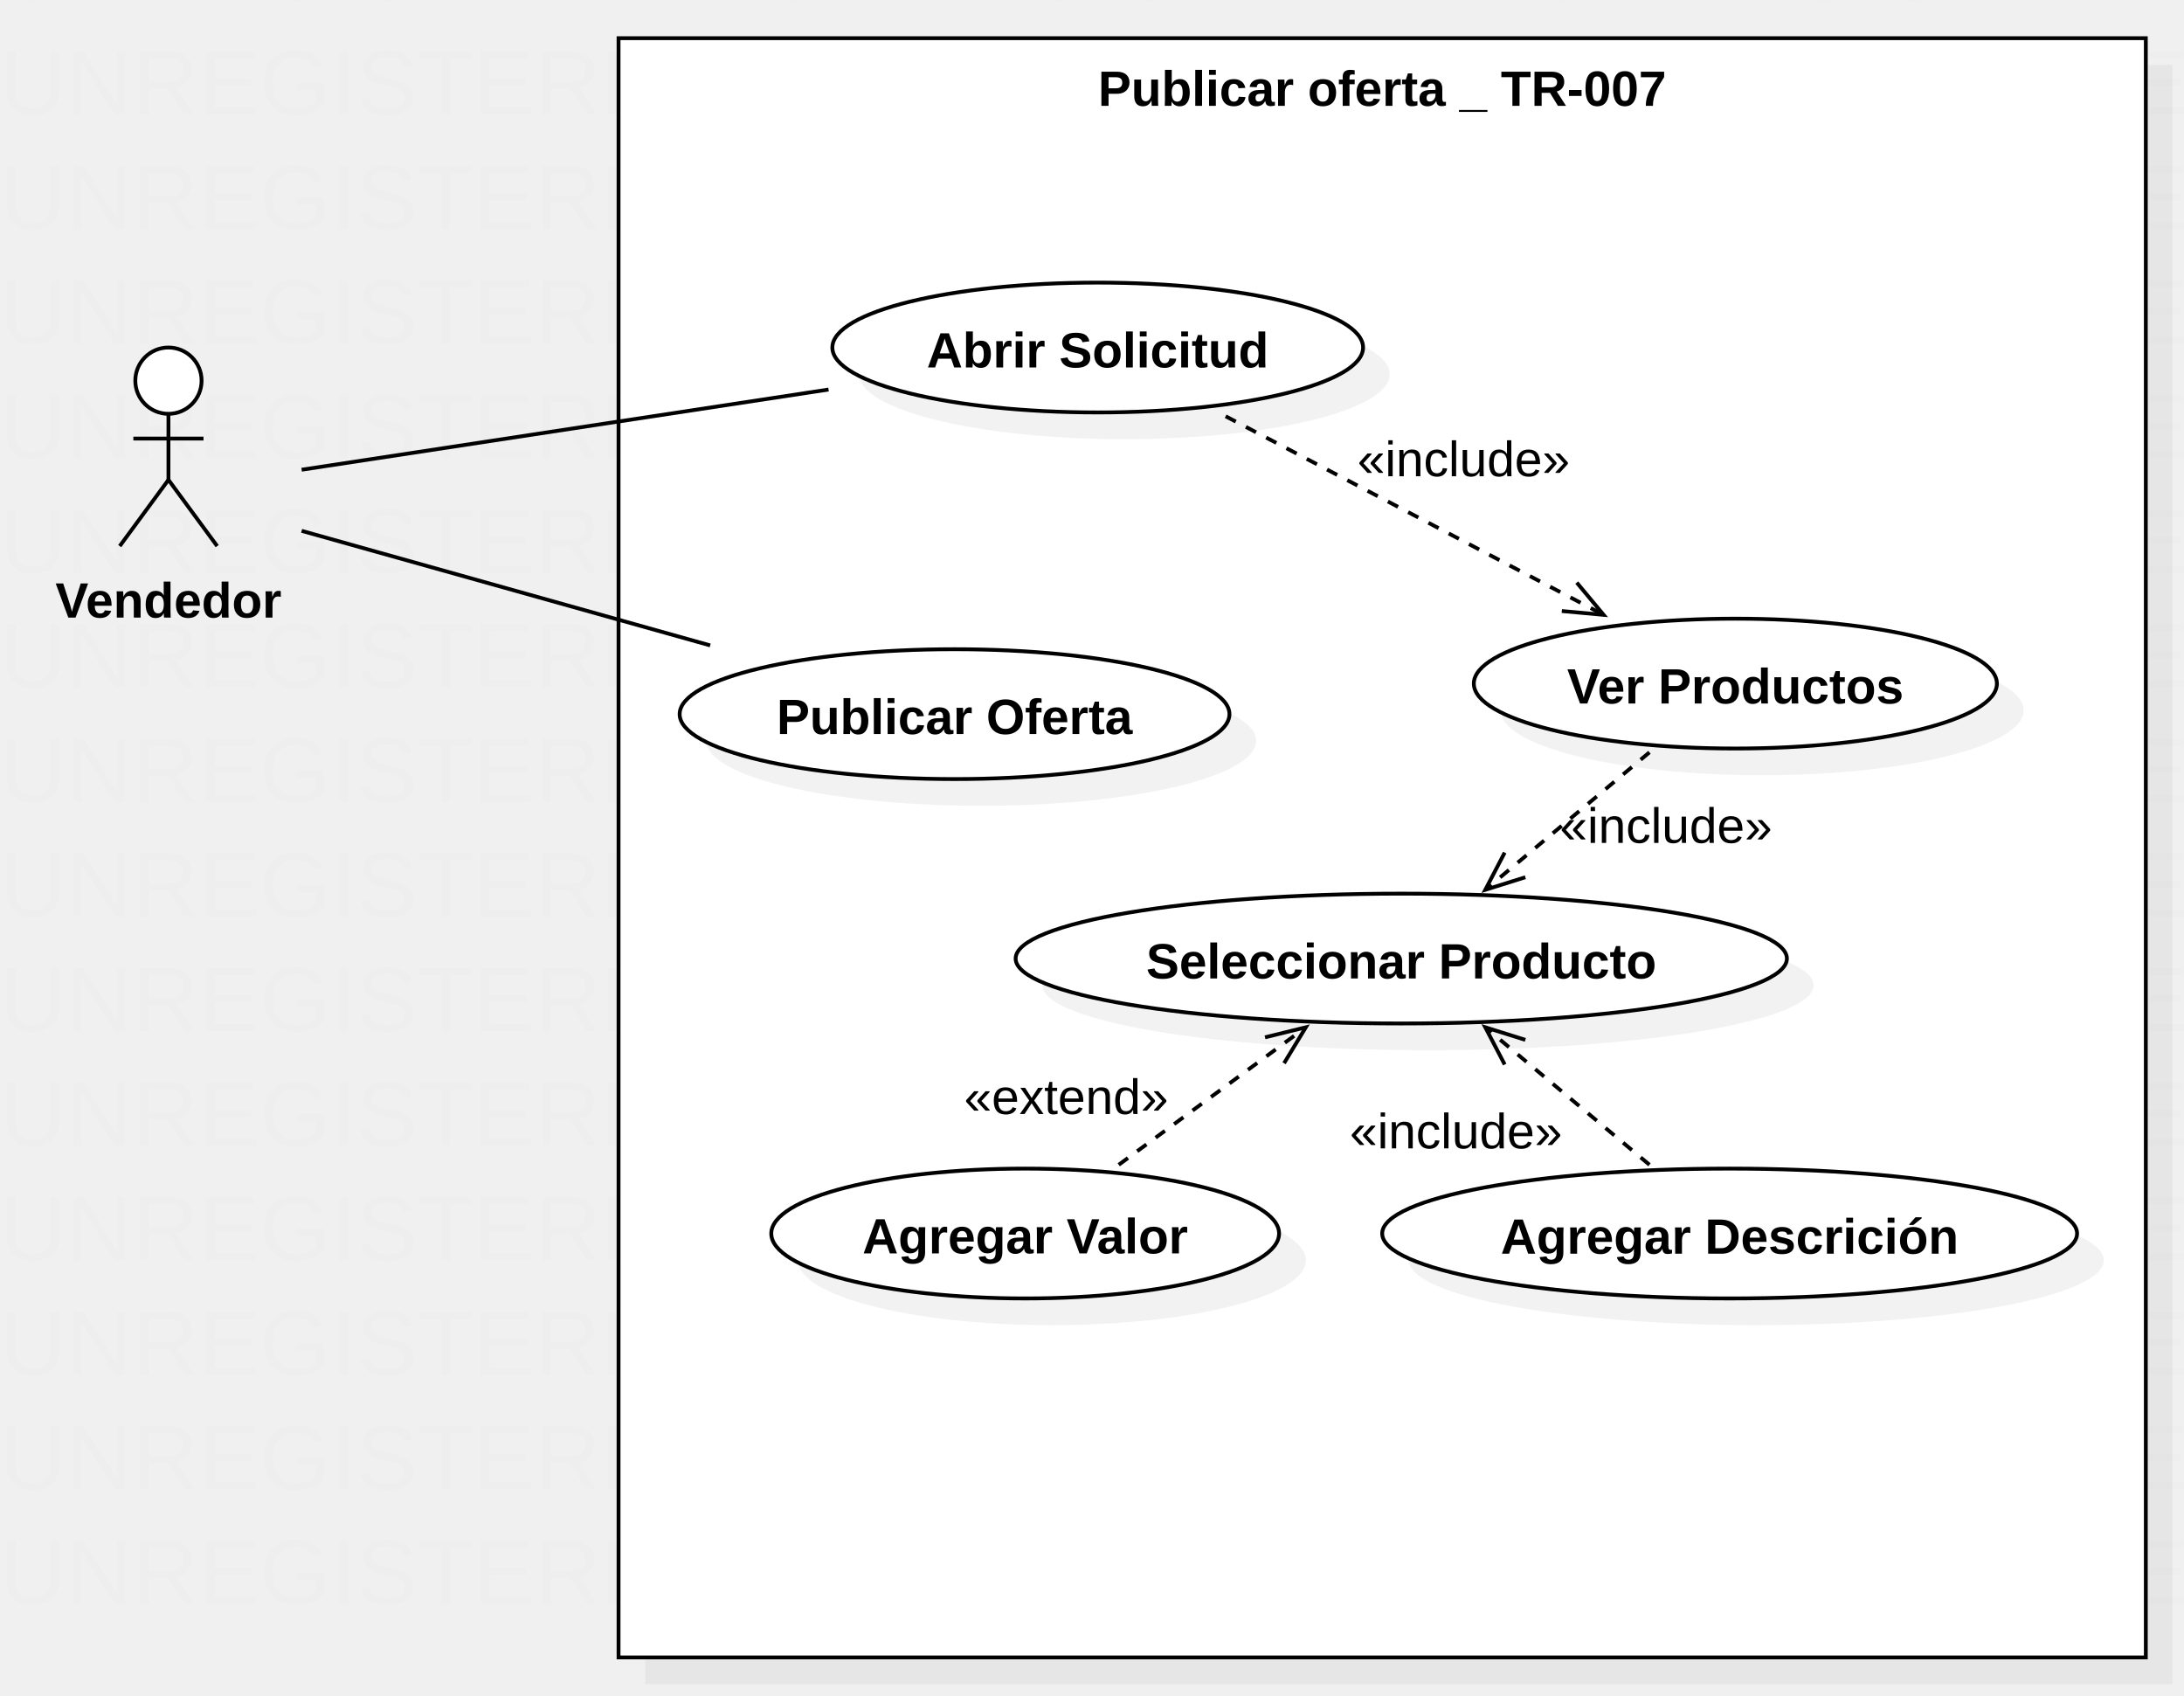
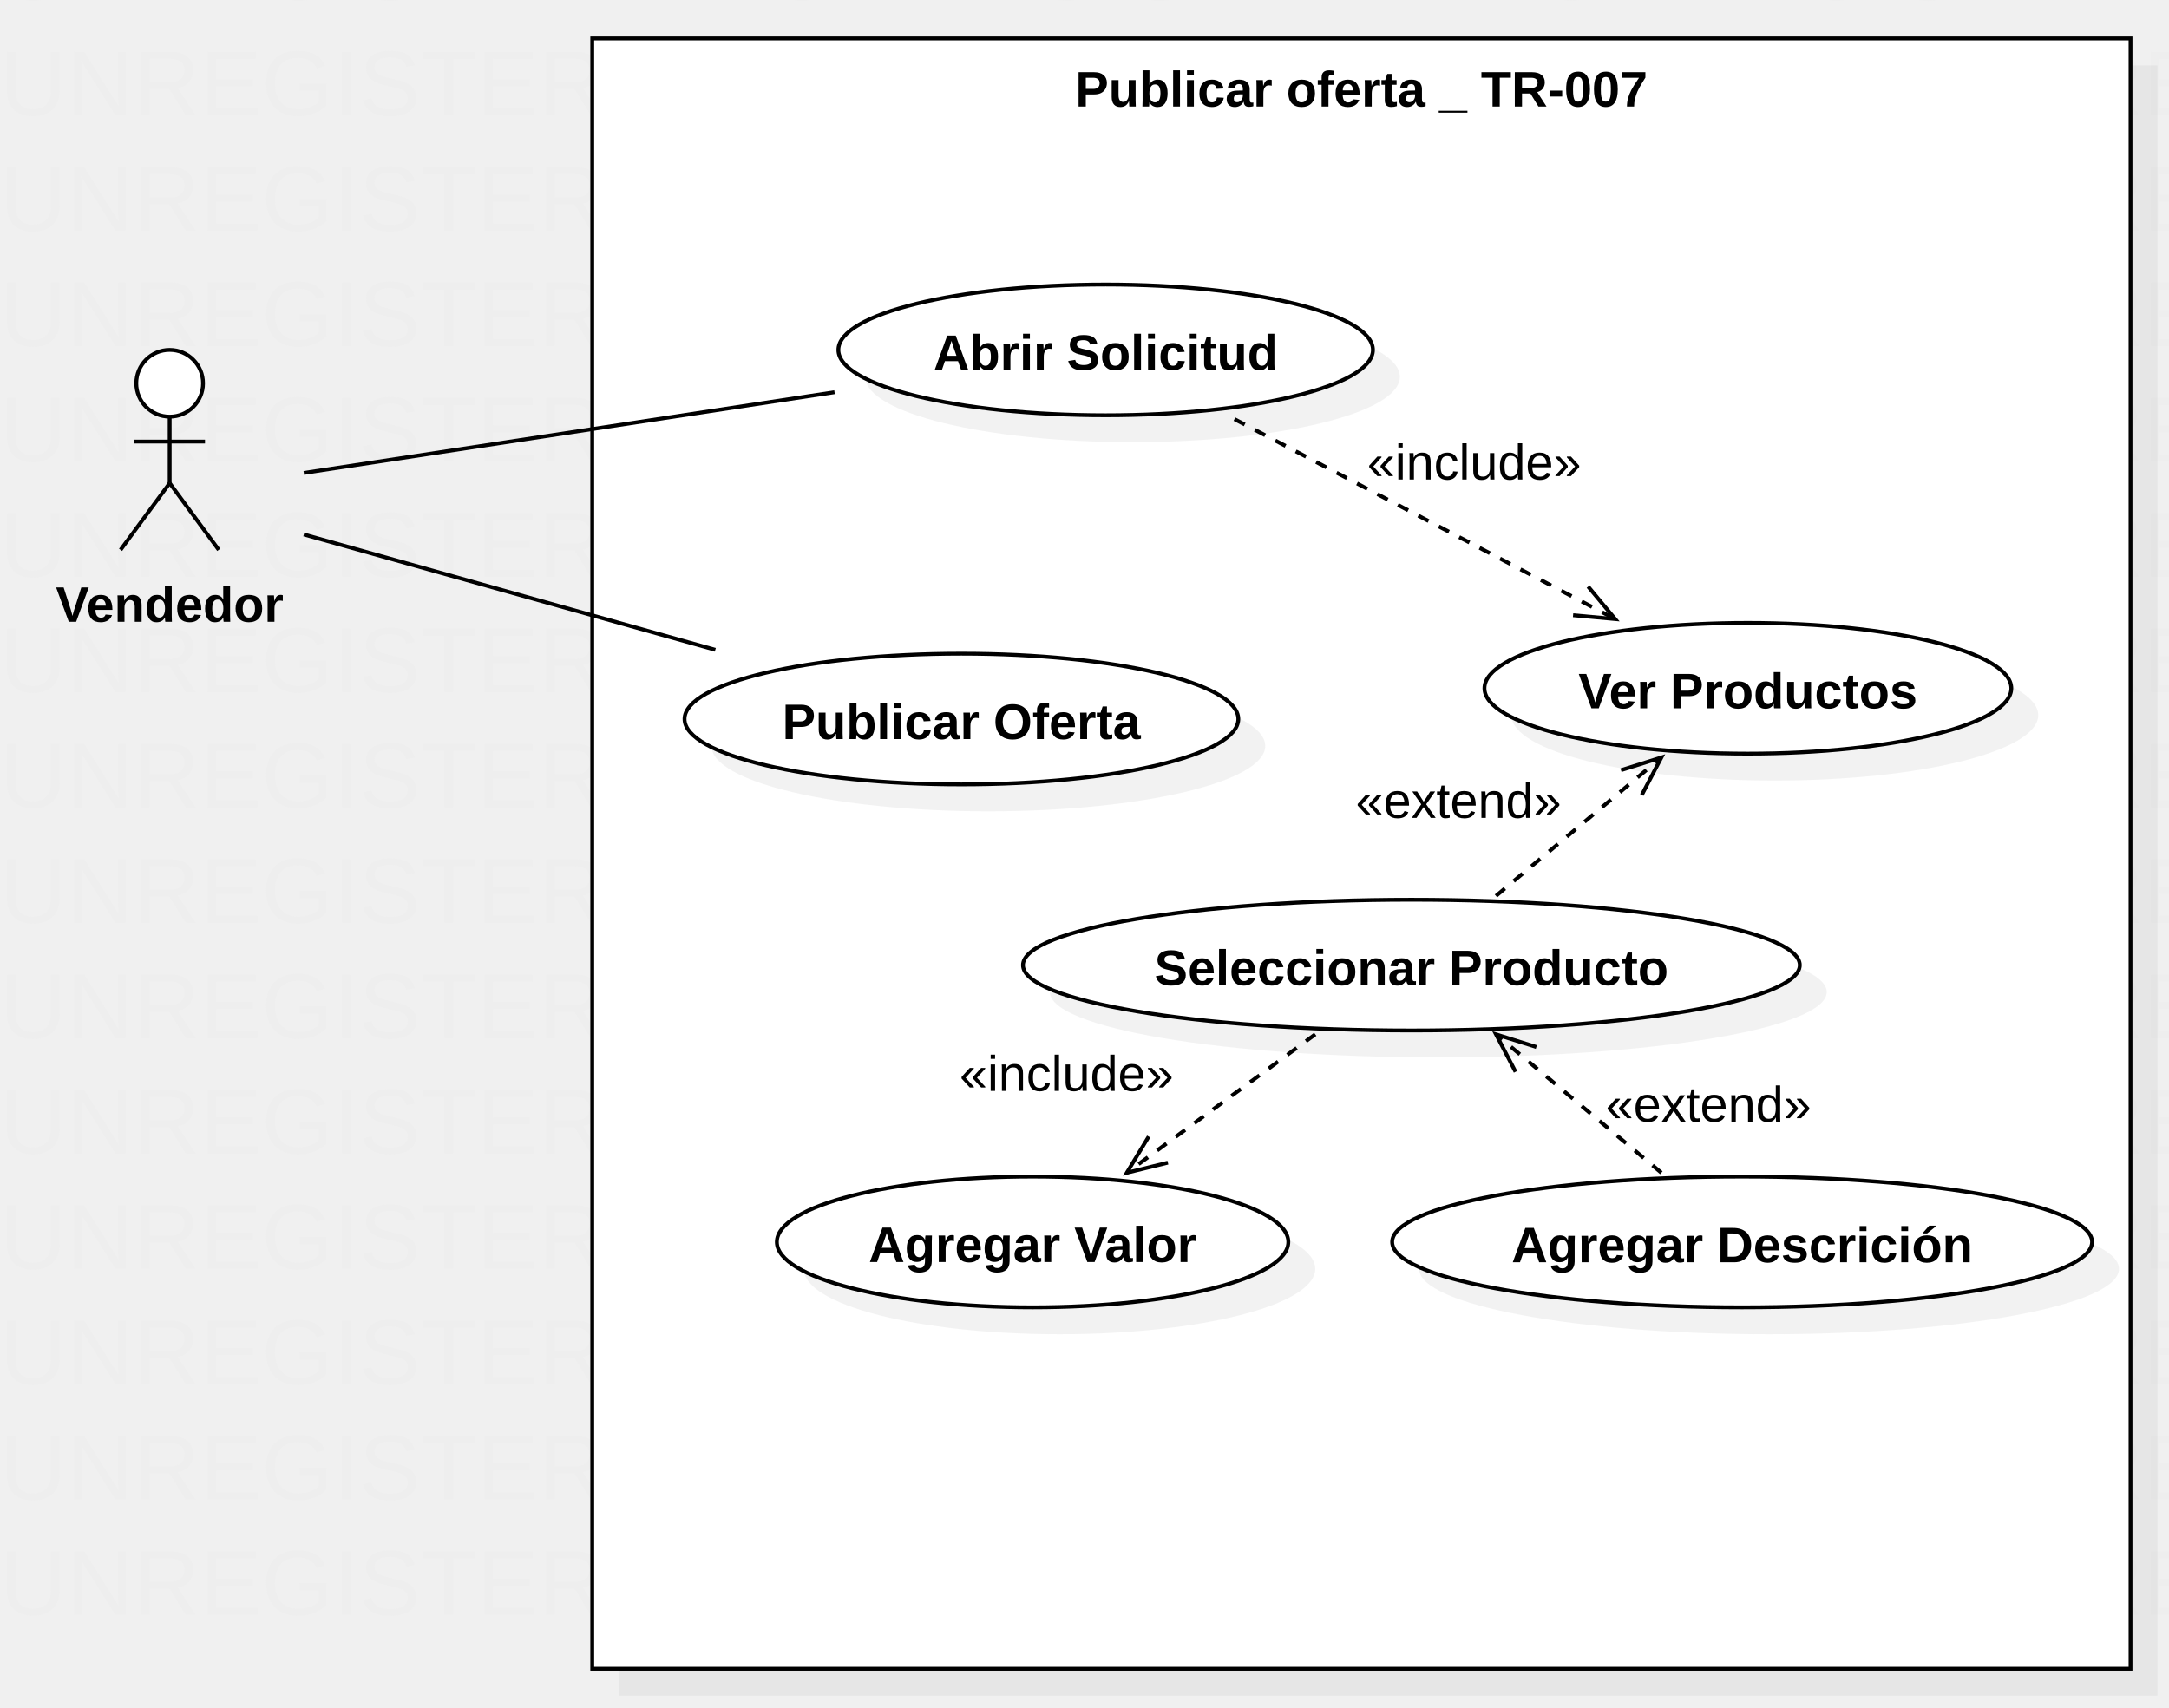
- <svg xmlns="http://www.w3.org/2000/svg" version="1.1" width="572" height="444">
+ <svg xmlns="http://www.w3.org/2000/svg" version="1.1" width="564" height="444">
  <defs />
  <g>
    <text fill="#eeeeee" stroke="none" font-family="Arial" font-size="24px" font-style="normal" font-weight="normal" text-decoration="none" x="0" y="0">UNREGISTERED</text>
    <text fill="#eeeeee" stroke="none" font-family="Arial" font-size="24px" font-style="normal" font-weight="normal" text-decoration="none" x="0" y="30">UNREGISTERED</text>
    <text fill="#eeeeee" stroke="none" font-family="Arial" font-size="24px" font-style="normal" font-weight="normal" text-decoration="none" x="0" y="60">UNREGISTERED</text>
    <text fill="#eeeeee" stroke="none" font-family="Arial" font-size="24px" font-style="normal" font-weight="normal" text-decoration="none" x="0" y="90">UNREGISTERED</text>
    <text fill="#eeeeee" stroke="none" font-family="Arial" font-size="24px" font-style="normal" font-weight="normal" text-decoration="none" x="0" y="120">UNREGISTERED</text>
    <text fill="#eeeeee" stroke="none" font-family="Arial" font-size="24px" font-style="normal" font-weight="normal" text-decoration="none" x="0" y="150">UNREGISTERED</text>
    <text fill="#eeeeee" stroke="none" font-family="Arial" font-size="24px" font-style="normal" font-weight="normal" text-decoration="none" x="0" y="180">UNREGISTERED</text>
    <text fill="#eeeeee" stroke="none" font-family="Arial" font-size="24px" font-style="normal" font-weight="normal" text-decoration="none" x="0" y="210">UNREGISTERED</text>
    <text fill="#eeeeee" stroke="none" font-family="Arial" font-size="24px" font-style="normal" font-weight="normal" text-decoration="none" x="0" y="240">UNREGISTERED</text>
    <text fill="#eeeeee" stroke="none" font-family="Arial" font-size="24px" font-style="normal" font-weight="normal" text-decoration="none" x="0" y="270">UNREGISTERED</text>
    <text fill="#eeeeee" stroke="none" font-family="Arial" font-size="24px" font-style="normal" font-weight="normal" text-decoration="none" x="0" y="300">UNREGISTERED</text>
    <text fill="#eeeeee" stroke="none" font-family="Arial" font-size="24px" font-style="normal" font-weight="normal" text-decoration="none" x="0" y="330">UNREGISTERED</text>
    <text fill="#eeeeee" stroke="none" font-family="Arial" font-size="24px" font-style="normal" font-weight="normal" text-decoration="none" x="0" y="360">UNREGISTERED</text>
    <text fill="#eeeeee" stroke="none" font-family="Arial" font-size="24px" font-style="normal" font-weight="normal" text-decoration="none" x="0" y="390">UNREGISTERED</text>
    <text fill="#eeeeee" stroke="none" font-family="Arial" font-size="24px" font-style="normal" font-weight="normal" text-decoration="none" x="0" y="420">UNREGISTERED</text>
    <text fill="#eeeeee" stroke="none" font-family="Arial" font-size="24px" font-style="normal" font-weight="normal" text-decoration="none" x="200" y="0">UNREGISTERED</text>
    <text fill="#eeeeee" stroke="none" font-family="Arial" font-size="24px" font-style="normal" font-weight="normal" text-decoration="none" x="200" y="30">UNREGISTERED</text>
    <text fill="#eeeeee" stroke="none" font-family="Arial" font-size="24px" font-style="normal" font-weight="normal" text-decoration="none" x="200" y="60">UNREGISTERED</text>
    <text fill="#eeeeee" stroke="none" font-family="Arial" font-size="24px" font-style="normal" font-weight="normal" text-decoration="none" x="200" y="90">UNREGISTERED</text>
    <text fill="#eeeeee" stroke="none" font-family="Arial" font-size="24px" font-style="normal" font-weight="normal" text-decoration="none" x="200" y="120">UNREGISTERED</text>
    <text fill="#eeeeee" stroke="none" font-family="Arial" font-size="24px" font-style="normal" font-weight="normal" text-decoration="none" x="200" y="150">UNREGISTERED</text>
    <text fill="#eeeeee" stroke="none" font-family="Arial" font-size="24px" font-style="normal" font-weight="normal" text-decoration="none" x="200" y="180">UNREGISTERED</text>
    <text fill="#eeeeee" stroke="none" font-family="Arial" font-size="24px" font-style="normal" font-weight="normal" text-decoration="none" x="200" y="210">UNREGISTERED</text>
    <text fill="#eeeeee" stroke="none" font-family="Arial" font-size="24px" font-style="normal" font-weight="normal" text-decoration="none" x="200" y="240">UNREGISTERED</text>
    <text fill="#eeeeee" stroke="none" font-family="Arial" font-size="24px" font-style="normal" font-weight="normal" text-decoration="none" x="200" y="270">UNREGISTERED</text>
    <text fill="#eeeeee" stroke="none" font-family="Arial" font-size="24px" font-style="normal" font-weight="normal" text-decoration="none" x="200" y="300">UNREGISTERED</text>
    <text fill="#eeeeee" stroke="none" font-family="Arial" font-size="24px" font-style="normal" font-weight="normal" text-decoration="none" x="200" y="330">UNREGISTERED</text>
    <text fill="#eeeeee" stroke="none" font-family="Arial" font-size="24px" font-style="normal" font-weight="normal" text-decoration="none" x="200" y="360">UNREGISTERED</text>
    <text fill="#eeeeee" stroke="none" font-family="Arial" font-size="24px" font-style="normal" font-weight="normal" text-decoration="none" x="200" y="390">UNREGISTERED</text>
    <text fill="#eeeeee" stroke="none" font-family="Arial" font-size="24px" font-style="normal" font-weight="normal" text-decoration="none" x="200" y="420">UNREGISTERED</text>
    <text fill="#eeeeee" stroke="none" font-family="Arial" font-size="24px" font-style="normal" font-weight="normal" text-decoration="none" x="400" y="0">UNREGISTERED</text>
    <text fill="#eeeeee" stroke="none" font-family="Arial" font-size="24px" font-style="normal" font-weight="normal" text-decoration="none" x="400" y="30">UNREGISTERED</text>
    <text fill="#eeeeee" stroke="none" font-family="Arial" font-size="24px" font-style="normal" font-weight="normal" text-decoration="none" x="400" y="60">UNREGISTERED</text>
    <text fill="#eeeeee" stroke="none" font-family="Arial" font-size="24px" font-style="normal" font-weight="normal" text-decoration="none" x="400" y="90">UNREGISTERED</text>
    <text fill="#eeeeee" stroke="none" font-family="Arial" font-size="24px" font-style="normal" font-weight="normal" text-decoration="none" x="400" y="120">UNREGISTERED</text>
    <text fill="#eeeeee" stroke="none" font-family="Arial" font-size="24px" font-style="normal" font-weight="normal" text-decoration="none" x="400" y="150">UNREGISTERED</text>
    <text fill="#eeeeee" stroke="none" font-family="Arial" font-size="24px" font-style="normal" font-weight="normal" text-decoration="none" x="400" y="180">UNREGISTERED</text>
    <text fill="#eeeeee" stroke="none" font-family="Arial" font-size="24px" font-style="normal" font-weight="normal" text-decoration="none" x="400" y="210">UNREGISTERED</text>
    <text fill="#eeeeee" stroke="none" font-family="Arial" font-size="24px" font-style="normal" font-weight="normal" text-decoration="none" x="400" y="240">UNREGISTERED</text>
    <text fill="#eeeeee" stroke="none" font-family="Arial" font-size="24px" font-style="normal" font-weight="normal" text-decoration="none" x="400" y="270">UNREGISTERED</text>
    <text fill="#eeeeee" stroke="none" font-family="Arial" font-size="24px" font-style="normal" font-weight="normal" text-decoration="none" x="400" y="300">UNREGISTERED</text>
    <text fill="#eeeeee" stroke="none" font-family="Arial" font-size="24px" font-style="normal" font-weight="normal" text-decoration="none" x="400" y="330">UNREGISTERED</text>
    <text fill="#eeeeee" stroke="none" font-family="Arial" font-size="24px" font-style="normal" font-weight="normal" text-decoration="none" x="400" y="360">UNREGISTERED</text>
    <text fill="#eeeeee" stroke="none" font-family="Arial" font-size="24px" font-style="normal" font-weight="normal" text-decoration="none" x="400" y="390">UNREGISTERED</text>
    <text fill="#eeeeee" stroke="none" font-family="Arial" font-size="24px" font-style="normal" font-weight="normal" text-decoration="none" x="400" y="420">UNREGISTERED</text>
    <g transform="translate(-318,-262) scale(1,1)">
-       <rect fill="#C0C0C0" stroke="none" x="487" y="279" width="400" height="424" opacity="0.2" />
-     </g>
-     <g transform="translate(-318,-262) scale(1,1)">
-       <rect fill="#ffffff" stroke="none" x="480" y="272" width="400" height="424" />
-     </g>
-     <g transform="translate(-318,-262) scale(1,1)">
-       <path fill="none" stroke="#000000" d="M 480 272 L 880 272 L 880 696 L 480 696 L 480 272 Z Z" stroke-miterlimit="10" />
-     </g>
-     <g transform="translate(-318,-262) scale(1,1)">
-       <g>
-         <path fill="none" stroke="none" />
-         <text fill="#000000" stroke="none" font-family="Arial" font-size="13px" font-style="normal" font-weight="bold" text-decoration="none" x="605.586" y="289.71">Publicar oferta _ TR-007</text>
+       <rect fill="#C0C0C0" stroke="none" x="479" y="279" width="400" height="424" opacity="0.2" />
+     </g>
+     <g transform="translate(-318,-262) scale(1,1)">
+       <rect fill="#ffffff" stroke="none" x="472" y="272" width="400" height="424" />
+     </g>
+     <g transform="translate(-318,-262) scale(1,1)">
+       <path fill="none" stroke="#000000" d="M 472 272 L 872 272 L 872 696 L 472 696 L 472 272 Z Z" stroke-miterlimit="10" />
+     </g>
+     <g transform="translate(-318,-262) scale(1,1)">
+       <g>
+         <path fill="none" stroke="none" />
+         <text fill="#000000" stroke="none" font-family="Arial" font-size="13px" font-style="normal" font-weight="bold" text-decoration="none" x="597.586" y="289.71">Publicar oferta _ TR-007</text>
      </g>
    </g>
    <g transform="translate(-318,-262) scale(1,1)">
      <path fill="#ffffff" stroke="none" d="M 353.439 361.68 C 353.439 356.886 357.325 353 362.118 353 C 366.912 353 370.797 356.886 370.797 361.68 C 370.797 366.474 366.912 370.36 362.118 370.36 C 357.325 370.36 353.439 366.474 353.439 361.68 Z" />
    </g>
    <g transform="translate(-318,-262) scale(1,1)">
      <path fill="none" stroke="#000000" d="M 353.439 361.68 C 353.439 356.886 357.325 353 362.118 353 C 366.912 353 370.797 356.886 370.797 361.68 C 370.797 366.474 366.912 370.36 362.118 370.36 C 357.325 370.36 353.439 366.474 353.439 361.68 Z" stroke-miterlimit="10" />
    </g>
    <g transform="translate(-318,-262) scale(1,1)">
      <path fill="none" stroke="#000000" d="M 362.118 370.36 L 362.118 387.64" stroke-miterlimit="10" />
    </g>
    <g transform="translate(-318,-262) scale(1,1)">
      <path fill="none" stroke="#000000" d="M 352.928 376.84 L 371.308 376.84" stroke-miterlimit="10" />
    </g>
    <g transform="translate(-318,-262) scale(1,1)">
      <path fill="none" stroke="#000000" d="M 362.118 387.64 L 349.355 405" stroke-miterlimit="10" />
    </g>
    <g transform="translate(-318,-262) scale(1,1)">
      <path fill="none" stroke="#000000" d="M 362.118 387.64 L 374.882 405" stroke-miterlimit="10" />
    </g>
    <g transform="translate(-318,-262) scale(1,1)">
      <g>
        <path fill="none" stroke="none" />
        <text fill="#000000" stroke="none" font-family="Arial" font-size="13px" font-style="normal" font-weight="bold" text-decoration="none" x="332.5" y="423.71">Vendedor</text>
      </g>
    </g>
    <g transform="translate(-318,-262) scale(1,1)">
      <path fill="#C0C0C0" stroke="none" d="M 543 360 C 543 350.611 574.116 343 612.5 343 C 650.884 343 682 350.611 682 360 C 682 369.389 650.884 377 612.5 377 C 574.116 377 543 369.389 543 360 Z" opacity="0.2" />
    </g>
    <g transform="translate(-318,-262) scale(1,1)">
      <path fill="#ffffff" stroke="none" d="M 536 353 C 536 343.611 567.116 336 605.5 336 C 643.884 336 675 343.611 675 353 C 675 362.389 643.884 370 605.5 370 C 567.116 370 536 362.389 536 353 Z" />
    </g>
    <g transform="translate(-318,-262) scale(1,1)">
      <path fill="none" stroke="#000000" d="M 536 353 C 536 343.611 567.116 336 605.5 336 C 643.884 336 675 343.611 675 353 C 675 362.389 643.884 370 605.5 370 C 567.116 370 536 362.389 536 353 Z" stroke-miterlimit="10" />
    </g>
    <g transform="translate(-318,-262) scale(1,1)">
      <g>
        <path fill="none" stroke="none" />
        <text fill="#000000" stroke="none" font-family="Arial" font-size="13px" font-style="normal" font-weight="bold" text-decoration="none" x="560.72" y="358.21">Abrir Solicitud</text>
      </g>
    </g>
    <g transform="translate(-318,-262) scale(1,1)">
      <path fill="#C0C0C0" stroke="none" d="M 711 448 C 711 438.611 741.668 431 779.5 431 C 817.332 431 848 438.611 848 448 C 848 457.389 817.332 465 779.5 465 C 741.668 465 711 457.389 711 448 Z" opacity="0.2" />
    </g>
    <g transform="translate(-318,-262) scale(1,1)">
      <path fill="#ffffff" stroke="none" d="M 704 441 C 704 431.611 734.668 424 772.5 424 C 810.332 424 841 431.611 841 441 C 841 450.389 810.332 458 772.5 458 C 734.668 458 704 450.389 704 441 Z" />
    </g>
    <g transform="translate(-318,-262) scale(1,1)">
      <path fill="none" stroke="#000000" d="M 704 441 C 704 431.611 734.668 424 772.5 424 C 810.332 424 841 431.611 841 441 C 841 450.389 810.332 458 772.5 458 C 734.668 458 704 450.389 704 441 Z" stroke-miterlimit="10" />
    </g>
    <g transform="translate(-318,-262) scale(1,1)">
      <g>
        <path fill="none" stroke="none" />
        <text fill="#000000" stroke="none" font-family="Arial" font-size="13px" font-style="normal" font-weight="bold" text-decoration="none" x="728.431" y="446.21">Ver Productos</text>
      </g>
    </g>
    <g transform="translate(-318,-262) scale(1,1)">
      <path fill="none" stroke="#000000" d="M 397 385 L 535 364" stroke-miterlimit="10" />
    </g>
    <g transform="translate(-318,-262) scale(1,1)">
      <path fill="none" stroke="#000000" d="M 639 371 L 738 423" stroke-miterlimit="10" stroke-dasharray="3" />
    </g>
    <g transform="translate(-318,-262) scale(1,1)">
      <path fill="none" stroke="#000000" d="M 727.045 422.001 L 738 423 L 730.96 414.548" stroke-miterlimit="10" />
    </g>
    <g transform="translate(-318,-262) scale(1,1)">
      <g>
        <path fill="none" stroke="none" />
        <text fill="#000000" stroke="none" font-family="Arial" font-size="13px" font-style="normal" font-weight="normal" text-decoration="none" x="673.5" y="386.71">«include»</text>
      </g>
    </g>
    <g transform="translate(-318,-262) scale(1,1)">
      <path fill="#C0C0C0" stroke="none" d="M 591 520 C 591 510.611 636.219 503 692 503 C 747.781 503 793 510.611 793 520 C 793 529.389 747.781 537 692 537 C 636.219 537 591 529.389 591 520 Z" opacity="0.2" />
    </g>
    <g transform="translate(-318,-262) scale(1,1)">
      <path fill="#ffffff" stroke="none" d="M 584 513 C 584 503.611 629.219 496 685 496 C 740.781 496 786 503.611 786 513 C 786 522.389 740.781 530 685 530 C 629.219 530 584 522.389 584 513 Z" />
    </g>
    <g transform="translate(-318,-262) scale(1,1)">
      <path fill="none" stroke="#000000" d="M 584 513 C 584 503.611 629.219 496 685 496 C 740.781 496 786 503.611 786 513 C 786 522.389 740.781 530 685 530 C 629.219 530 584 522.389 584 513 Z" stroke-miterlimit="10" />
    </g>
    <g transform="translate(-318,-262) scale(1,1)">
      <g>
        <path fill="none" stroke="none" />
        <text fill="#000000" stroke="none" font-family="Arial" font-size="13px" font-style="normal" font-weight="bold" text-decoration="none" x="618.175" y="518.21">Seleccionar Producto</text>
      </g>
    </g>
    <g transform="translate(-318,-262) scale(1,1)">
      <path fill="#C0C0C0" stroke="none" d="M 527 592 C 527 582.611 556.773 575 593.5 575 C 630.227 575 660 582.611 660 592 C 660 601.389 630.227 609 593.5 609 C 556.773 609 527 601.389 527 592 Z" opacity="0.2" />
    </g>
    <g transform="translate(-318,-262) scale(1,1)">
      <path fill="#ffffff" stroke="none" d="M 520 585 C 520 575.611 549.773 568 586.5 568 C 623.227 568 653 575.611 653 585 C 653 594.389 623.227 602 586.5 602 C 549.773 602 520 594.389 520 585 Z" />
    </g>
    <g transform="translate(-318,-262) scale(1,1)">
      <path fill="none" stroke="#000000" d="M 520 585 C 520 575.611 549.773 568 586.5 568 C 623.227 568 653 575.611 653 585 C 653 594.389 623.227 602 586.5 602 C 549.773 602 520 594.389 520 585 Z" stroke-miterlimit="10" />
    </g>
    <g transform="translate(-318,-262) scale(1,1)">
      <g>
        <path fill="none" stroke="none" />
        <text fill="#000000" stroke="none" font-family="Arial" font-size="13px" font-style="normal" font-weight="bold" text-decoration="none" x="543.872" y="590.21">Agregar Valor</text>
      </g>
    </g>
    <g transform="translate(-318,-262) scale(1,1)">
      <path fill="#C0C0C0" stroke="none" d="M 687 592 C 687 582.611 727.742 575 778 575 C 828.258 575 869 582.611 869 592 C 869 601.389 828.258 609 778 609 C 727.742 609 687 601.389 687 592 Z" opacity="0.2" />
    </g>
    <g transform="translate(-318,-262) scale(1,1)">
      <path fill="#ffffff" stroke="none" d="M 680 585 C 680 575.611 720.742 568 771 568 C 821.258 568 862 575.611 862 585 C 862 594.389 821.258 602 771 602 C 720.742 602 680 594.389 680 585 Z" />
    </g>
    <g transform="translate(-318,-262) scale(1,1)">
      <path fill="none" stroke="#000000" d="M 680 585 C 680 575.611 720.742 568 771 568 C 821.258 568 862 575.611 862 585 C 862 594.389 821.258 602 771 602 C 720.742 602 680 594.389 680 585 Z" stroke-miterlimit="10" />
    </g>
    <g transform="translate(-318,-262) scale(1,1)">
      <g>
        <path fill="none" stroke="none" />
        <text fill="#000000" stroke="none" font-family="Arial" font-size="13px" font-style="normal" font-weight="bold" text-decoration="none" x="711.034" y="590.286">Agregar Descrición</text>
      </g>
    </g>
    <g transform="translate(-318,-262) scale(1,1)">
      <path fill="#C0C0C0" stroke="none" d="M 503 456 C 503 446.611 535.235 439 575 439 C 614.765 439 647 446.611 647 456 C 647 465.389 614.765 473 575 473 C 535.235 473 503 465.389 503 456 Z" opacity="0.2" />
    </g>
    <g transform="translate(-318,-262) scale(1,1)">
      <path fill="#ffffff" stroke="none" d="M 496 449 C 496 439.611 528.235 432 568 432 C 607.765 432 640 439.611 640 449 C 640 458.389 607.765 466 568 466 C 528.235 466 496 458.389 496 449 Z" />
    </g>
    <g transform="translate(-318,-262) scale(1,1)">
      <path fill="none" stroke="#000000" d="M 496 449 C 496 439.611 528.235 432 568 432 C 607.765 432 640 439.611 640 449 C 640 458.389 607.765 466 568 466 C 528.235 466 496 458.389 496 449 Z" stroke-miterlimit="10" />
    </g>
    <g transform="translate(-318,-262) scale(1,1)">
      <g>
        <path fill="none" stroke="none" />
        <text fill="#000000" stroke="none" font-family="Arial" font-size="13px" font-style="normal" font-weight="bold" text-decoration="none" x="521.402" y="454.21">Publicar Oferta</text>
      </g>
    </g>
    <g transform="translate(-318,-262) scale(1,1)">
      <path fill="none" stroke="#000000" d="M 397 401 L 504 431" stroke-miterlimit="10" />
    </g>
    <g transform="translate(-318,-262) scale(1,1)">
-       <path fill="none" stroke="#000000" d="M 750 459 L 707 495" stroke-miterlimit="10" stroke-dasharray="3" />
-     </g>
-     <g transform="translate(-318,-262) scale(1,1)">
-       <path fill="none" stroke="#000000" d="M 712.09 485.249 L 707 495 L 717.495 491.704" stroke-miterlimit="10" />
-     </g>
-     <g transform="translate(-318,-262) scale(1,1)">
-       <g>
-         <path fill="none" stroke="none" />
-         <text fill="#000000" stroke="none" font-family="Arial" font-size="13px" font-style="normal" font-weight="normal" text-decoration="none" x="726.5" y="482.71">«include»</text>
-       </g>
-     </g>
-     <g transform="translate(-318,-262) scale(1,1)">
-       <path fill="none" stroke="#000000" d="M 611 567 L 660 531" stroke-miterlimit="10" stroke-dasharray="3" />
-     </g>
-     <g transform="translate(-318,-262) scale(1,1)">
-       <path fill="none" stroke="#000000" d="M 654.302 540.409 L 660 531 L 649.318 533.625" stroke-miterlimit="10" />
-     </g>
-     <g transform="translate(-318,-262) scale(1,1)">
-       <g>
-         <path fill="none" stroke="none" />
-         <text fill="#000000" stroke="none" font-family="Arial" font-size="13px" font-style="normal" font-weight="normal" text-decoration="none" x="570.5" y="553.71">«extend»</text>
+       <path fill="none" stroke="#000000" d="M 707 495 L 750 459" stroke-miterlimit="10" stroke-dasharray="3" />
+     </g>
+     <g transform="translate(-318,-262) scale(1,1)">
+       <path fill="none" stroke="#000000" d="M 744.91 468.751 L 750 459 L 739.505 462.296" stroke-miterlimit="10" />
+     </g>
+     <g transform="translate(-318,-262) scale(1,1)">
+       <g>
+         <path fill="none" stroke="none" />
+         <text fill="#000000" stroke="none" font-family="Arial" font-size="13px" font-style="normal" font-weight="normal" text-decoration="none" x="670.5" y="474.71">«extend»</text>
+       </g>
+     </g>
+     <g transform="translate(-318,-262) scale(1,1)">
+       <path fill="none" stroke="#000000" d="M 660 531 L 611 567" stroke-miterlimit="10" stroke-dasharray="3" />
+     </g>
+     <g transform="translate(-318,-262) scale(1,1)">
+       <path fill="none" stroke="#000000" d="M 616.698 557.591 L 611 567 L 621.682 564.375" stroke-miterlimit="10" />
+     </g>
+     <g transform="translate(-318,-262) scale(1,1)">
+       <g>
+         <path fill="none" stroke="none" />
+         <text fill="#000000" stroke="none" font-family="Arial" font-size="13px" font-style="normal" font-weight="normal" text-decoration="none" x="567.5" y="545.71">«include»</text>
      </g>
    </g>
    <g transform="translate(-318,-262) scale(1,1)">
      <path fill="none" stroke="#000000" d="M 750 567 L 707 531" stroke-miterlimit="10" stroke-dasharray="3" />
    </g>
    <g transform="translate(-318,-262) scale(1,1)">
      <path fill="none" stroke="#000000" d="M 717.495 534.296 L 707 531 L 712.09 540.751" stroke-miterlimit="10" />
    </g>
    <g transform="translate(-318,-262) scale(1,1)">
      <g>
        <path fill="none" stroke="none" />
-         <text fill="#000000" stroke="none" font-family="Arial" font-size="13px" font-style="normal" font-weight="normal" text-decoration="none" x="671.5" y="562.71">«include»</text>
+         <text fill="#000000" stroke="none" font-family="Arial" font-size="13px" font-style="normal" font-weight="normal" text-decoration="none" x="735.5" y="553.71">«extend»</text>
      </g>
    </g>
  </g>
</svg>
